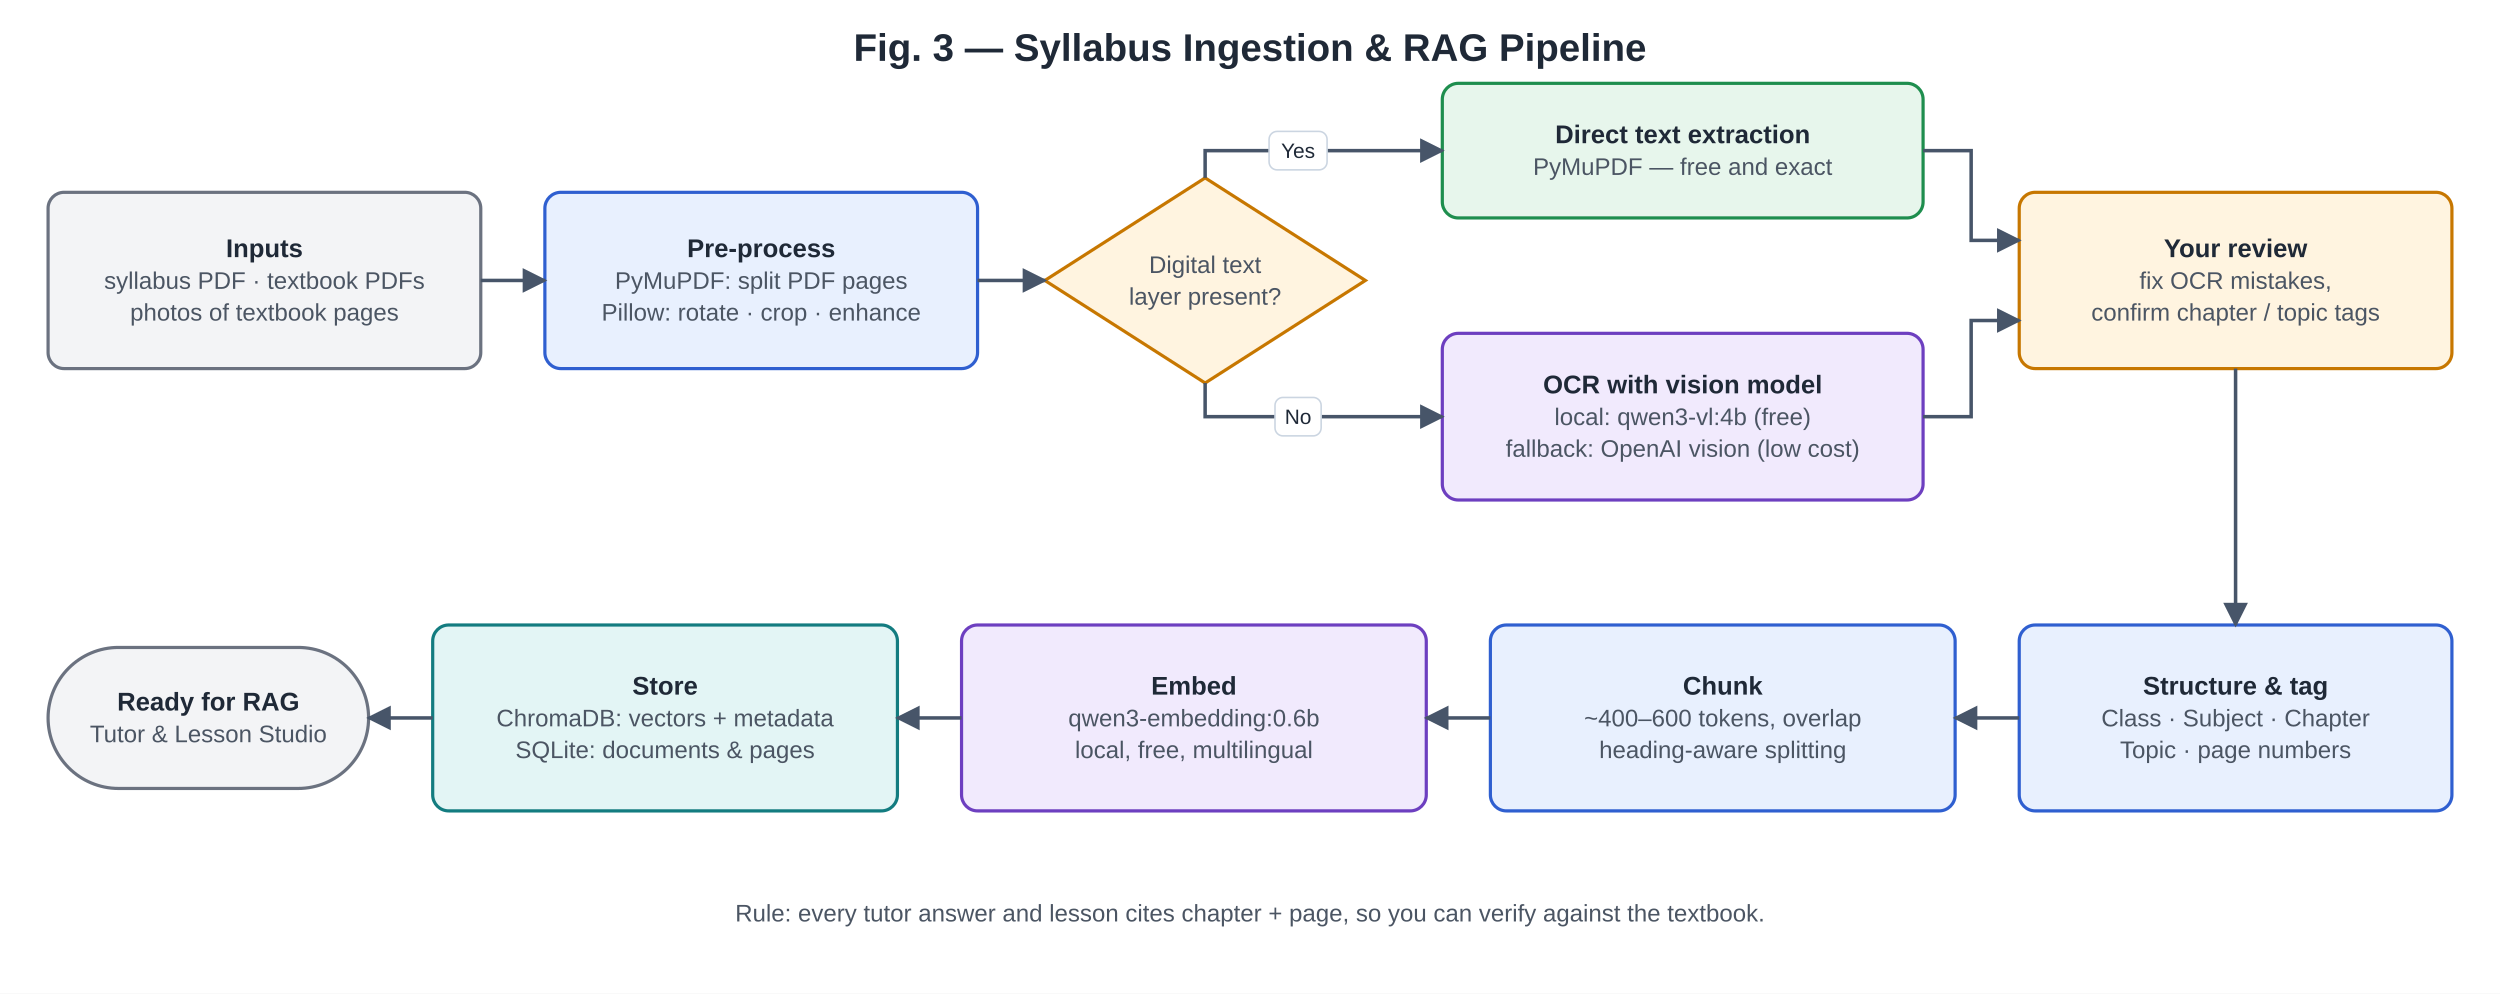
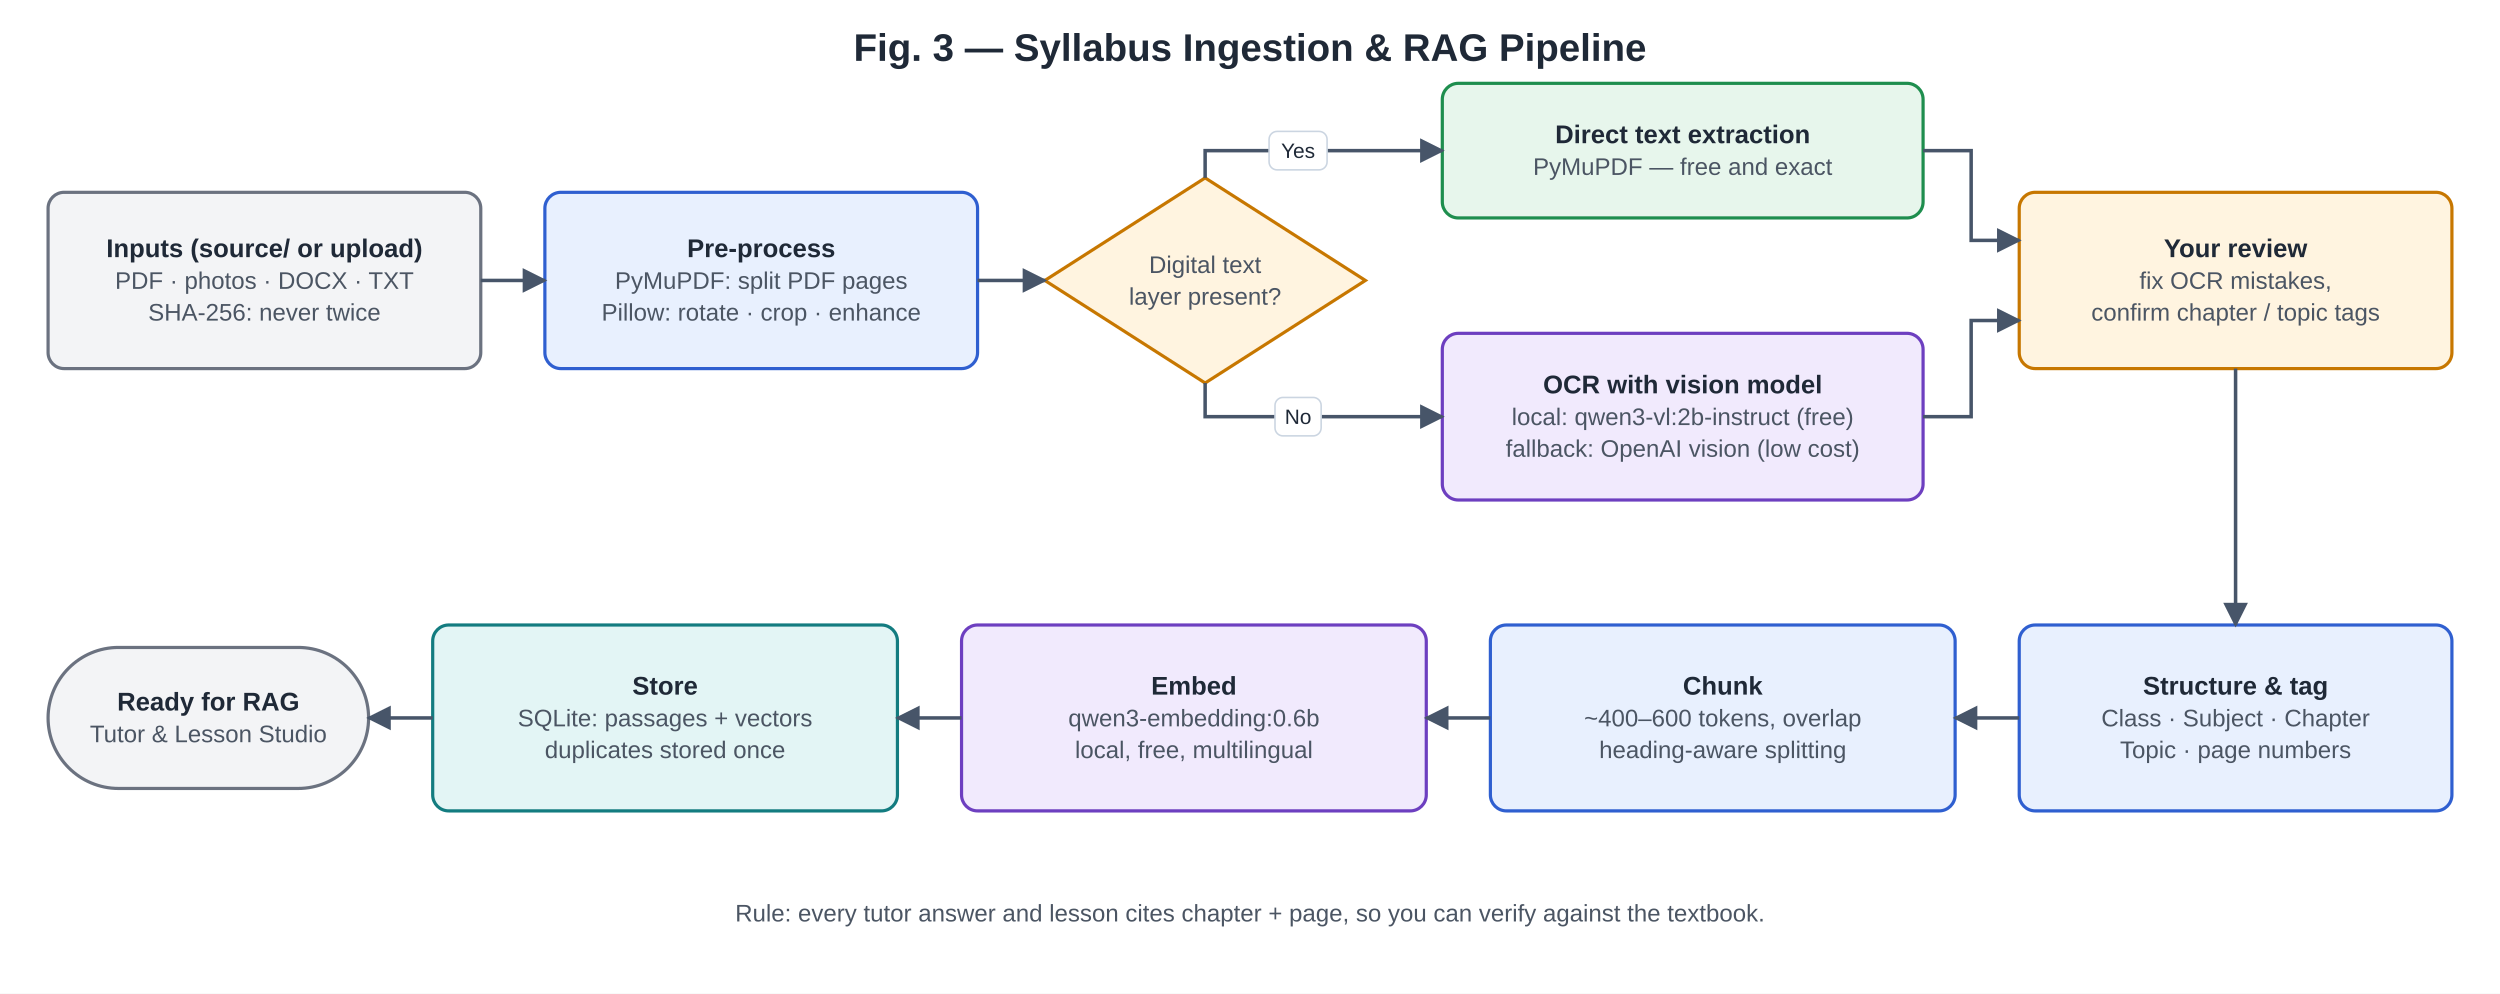
<svg xmlns="http://www.w3.org/2000/svg" width="1560" height="620" viewBox="0 0 1560 620">
  <defs>
    <marker id="arr" viewBox="0 0 10 10" refX="9" refY="5" markerWidth="7" markerHeight="7" orient="auto">
      <path d="M0,0 L10,5 L0,10 z" fill="#475569" />
    </marker>
    <marker id="arrs" viewBox="0 0 10 10" refX="1" refY="5" markerWidth="7" markerHeight="7" orient="auto">
      <path d="M10,0 L0,5 L10,10 z" fill="#475569" />
    </marker>
  </defs>
  <rect width="100%" height="100%" fill="#FFFFFF" />
  <text x="780" y="38" font-family="Segoe UI, Arial, sans-serif" font-size="24" font-weight="700" fill="#1F2937" text-anchor="middle">Fig. 3 — Syllabus Ingestion &amp; RAG Pipeline</text>
  <rect x="30" y="120" width="270" height="110" rx="10" fill="#F3F4F6" stroke="#6B7280" stroke-width="2" />
-   <text x="165" y="160.45" font-family="Segoe UI, Arial, sans-serif" font-size="16" font-weight="700" fill="#1F2937" text-anchor="middle">Inputs</text>
-   <text x="165" y="180.25" font-family="Segoe UI, Arial, sans-serif" font-size="15" font-weight="400" fill="#4B5563" text-anchor="middle">syllabus PDF · textbook PDFs</text>
-   <text x="165" y="200.05" font-family="Segoe UI, Arial, sans-serif" font-size="15" font-weight="400" fill="#4B5563" text-anchor="middle">photos of textbook pages</text>
+   <text x="165" y="160.45" font-family="Segoe UI, Arial, sans-serif" font-size="16" font-weight="700" fill="#1F2937" text-anchor="middle">Inputs (source/ or upload)</text>
+   <text x="165" y="180.25" font-family="Segoe UI, Arial, sans-serif" font-size="15" font-weight="400" fill="#4B5563" text-anchor="middle">PDF · photos · DOCX · TXT</text>
+   <text x="165" y="200.05" font-family="Segoe UI, Arial, sans-serif" font-size="15" font-weight="400" fill="#4B5563" text-anchor="middle">SHA-256: never twice</text>
  <rect x="340" y="120" width="270" height="110" rx="10" fill="#E8F0FE" stroke="#2F5FD0" stroke-width="2" />
  <text x="475" y="160.45" font-family="Segoe UI, Arial, sans-serif" font-size="16" font-weight="700" fill="#1F2937" text-anchor="middle">Pre-process</text>
  <text x="475" y="180.25" font-family="Segoe UI, Arial, sans-serif" font-size="15" font-weight="400" fill="#4B5563" text-anchor="middle">PyMuPDF: split PDF pages</text>
  <text x="475" y="200.05" font-family="Segoe UI, Arial, sans-serif" font-size="15" font-weight="400" fill="#4B5563" text-anchor="middle">Pillow: rotate · crop · enhance</text>
  <polygon points="752,111 852,175 752,239 652,175" fill="#FFF4E0" stroke="#C77700" stroke-width="2" />
  <text x="752" y="170.35" font-family="Segoe UI, Arial, sans-serif" font-size="15" font-weight="400" fill="#4B5563" text-anchor="middle">Digital text</text>
  <text x="752" y="190.15" font-family="Segoe UI, Arial, sans-serif" font-size="15" font-weight="400" fill="#4B5563" text-anchor="middle">layer present?</text>
  <rect x="900" y="52" width="300" height="84" rx="10" fill="#E7F6EC" stroke="#1E8E4E" stroke-width="2" />
  <text x="1050" y="89.35" font-family="Segoe UI, Arial, sans-serif" font-size="16" font-weight="700" fill="#1F2937" text-anchor="middle">Direct text extraction</text>
  <text x="1050" y="109.15" font-family="Segoe UI, Arial, sans-serif" font-size="15" font-weight="400" fill="#4B5563" text-anchor="middle">PyMuPDF — free and exact</text>
  <rect x="900" y="208" width="300" height="104" rx="10" fill="#F1EAFD" stroke="#6D3FC0" stroke-width="2" />
  <text x="1050" y="245.45" font-family="Segoe UI, Arial, sans-serif" font-size="16" font-weight="700" fill="#1F2937" text-anchor="middle">OCR with vision model</text>
-   <text x="1050" y="265.25" font-family="Segoe UI, Arial, sans-serif" font-size="15" font-weight="400" fill="#4B5563" text-anchor="middle">local: qwen3-vl:4b (free)</text>
+   <text x="1050" y="265.25" font-family="Segoe UI, Arial, sans-serif" font-size="15" font-weight="400" fill="#4B5563" text-anchor="middle">local: qwen3-vl:2b-instruct (free)</text>
  <text x="1050" y="285.05" font-family="Segoe UI, Arial, sans-serif" font-size="15" font-weight="400" fill="#4B5563" text-anchor="middle">fallback: OpenAI vision (low cost)</text>
  <rect x="1260" y="120" width="270" height="110" rx="10" fill="#FFF4E0" stroke="#C77700" stroke-width="2" />
  <text x="1395" y="160.45" font-family="Segoe UI, Arial, sans-serif" font-size="16" font-weight="700" fill="#1F2937" text-anchor="middle">Your review</text>
  <text x="1395" y="180.25" font-family="Segoe UI, Arial, sans-serif" font-size="15" font-weight="400" fill="#4B5563" text-anchor="middle">fix OCR mistakes,</text>
  <text x="1395" y="200.05" font-family="Segoe UI, Arial, sans-serif" font-size="15" font-weight="400" fill="#4B5563" text-anchor="middle">confirm chapter / topic tags</text>
  <rect x="1260" y="390" width="270" height="116" rx="10" fill="#E8F0FE" stroke="#2F5FD0" stroke-width="2" />
  <text x="1395" y="433.45" font-family="Segoe UI, Arial, sans-serif" font-size="16" font-weight="700" fill="#1F2937" text-anchor="middle">Structure &amp; tag</text>
  <text x="1395" y="453.25" font-family="Segoe UI, Arial, sans-serif" font-size="15" font-weight="400" fill="#4B5563" text-anchor="middle">Class · Subject · Chapter</text>
  <text x="1395" y="473.05" font-family="Segoe UI, Arial, sans-serif" font-size="15" font-weight="400" fill="#4B5563" text-anchor="middle">Topic · page numbers</text>
  <rect x="930" y="390" width="290" height="116" rx="10" fill="#E8F0FE" stroke="#2F5FD0" stroke-width="2" />
  <text x="1075" y="433.45" font-family="Segoe UI, Arial, sans-serif" font-size="16" font-weight="700" fill="#1F2937" text-anchor="middle">Chunk</text>
  <text x="1075" y="453.25" font-family="Segoe UI, Arial, sans-serif" font-size="15" font-weight="400" fill="#4B5563" text-anchor="middle">~400–600 tokens, overlap</text>
  <text x="1075" y="473.05" font-family="Segoe UI, Arial, sans-serif" font-size="15" font-weight="400" fill="#4B5563" text-anchor="middle">heading-aware splitting</text>
  <rect x="600" y="390" width="290" height="116" rx="10" fill="#F1EAFD" stroke="#6D3FC0" stroke-width="2" />
  <text x="745" y="433.45" font-family="Segoe UI, Arial, sans-serif" font-size="16" font-weight="700" fill="#1F2937" text-anchor="middle">Embed</text>
  <text x="745" y="453.25" font-family="Segoe UI, Arial, sans-serif" font-size="15" font-weight="400" fill="#4B5563" text-anchor="middle">qwen3-embedding:0.6b</text>
  <text x="745" y="473.05" font-family="Segoe UI, Arial, sans-serif" font-size="15" font-weight="400" fill="#4B5563" text-anchor="middle">local, free, multilingual</text>
  <rect x="270" y="390" width="290" height="116" rx="10" fill="#E3F5F5" stroke="#137C80" stroke-width="2" />
  <text x="415" y="433.45" font-family="Segoe UI, Arial, sans-serif" font-size="16" font-weight="700" fill="#1F2937" text-anchor="middle">Store</text>
-   <text x="415" y="453.25" font-family="Segoe UI, Arial, sans-serif" font-size="15" font-weight="400" fill="#4B5563" text-anchor="middle">ChromaDB: vectors + metadata</text>
-   <text x="415" y="473.05" font-family="Segoe UI, Arial, sans-serif" font-size="15" font-weight="400" fill="#4B5563" text-anchor="middle">SQLite: documents &amp; pages</text>
+   <text x="415" y="453.25" font-family="Segoe UI, Arial, sans-serif" font-size="15" font-weight="400" fill="#4B5563" text-anchor="middle">SQLite: passages + vectors</text>
+   <text x="415" y="473.05" font-family="Segoe UI, Arial, sans-serif" font-size="15" font-weight="400" fill="#4B5563" text-anchor="middle">duplicates stored once</text>
  <rect x="30" y="404" width="200" height="88" rx="44" fill="#F3F4F6" stroke="#6B7280" stroke-width="2" />
  <text x="130" y="443.35" font-family="Segoe UI, Arial, sans-serif" font-size="16" font-weight="700" fill="#1F2937" text-anchor="middle">Ready for RAG</text>
  <text x="130" y="463.15" font-family="Segoe UI, Arial, sans-serif" font-size="15" font-weight="400" fill="#4B5563" text-anchor="middle">Tutor &amp; Lesson Studio</text>
  <path d="M300,175 L340,175" fill="none" stroke="#475569" stroke-width="2.2" marker-end="url(#arr)" />
  <path d="M610,175 L652,175" fill="none" stroke="#475569" stroke-width="2.2" marker-end="url(#arr)" />
  <path d="M752,111 L752,94 L900,94" fill="none" stroke="#475569" stroke-width="2.2" marker-end="url(#arr)" />
  <rect x="791.9" y="82" width="36.2" height="24" rx="5" fill="#FFFFFF" stroke="#CBD5E1" />
  <text x="810" y="98.55" font-family="Segoe UI, Arial, sans-serif" font-size="13" font-weight="400" fill="#1F2937" text-anchor="middle">Yes</text>
  <path d="M752,239 L752,260 L900,260" fill="none" stroke="#475569" stroke-width="2.2" marker-end="url(#arr)" />
  <rect x="795.6" y="248" width="28.8" height="24" rx="5" fill="#FFFFFF" stroke="#CBD5E1" />
  <text x="810" y="264.55" font-family="Segoe UI, Arial, sans-serif" font-size="13" font-weight="400" fill="#1F2937" text-anchor="middle">No</text>
  <path d="M1200,94 L1230,94 L1230,150 L1260,150" fill="none" stroke="#475569" stroke-width="2.2" marker-end="url(#arr)" />
  <path d="M1200,260 L1230,260 L1230,200 L1260,200" fill="none" stroke="#475569" stroke-width="2.2" marker-end="url(#arr)" />
  <path d="M1395,230 L1395,390" fill="none" stroke="#475569" stroke-width="2.2" marker-end="url(#arr)" />
  <path d="M1260,448 L1220,448" fill="none" stroke="#475569" stroke-width="2.2" marker-end="url(#arr)" />
  <path d="M930,448 L890,448" fill="none" stroke="#475569" stroke-width="2.2" marker-end="url(#arr)" />
  <path d="M600,448 L560,448" fill="none" stroke="#475569" stroke-width="2.2" marker-end="url(#arr)" />
  <path d="M270,448 L230,448" fill="none" stroke="#475569" stroke-width="2.2" marker-end="url(#arr)" />
  <text x="780" y="575" font-family="Segoe UI, Arial, sans-serif" font-size="15" fill="#4B5563" text-anchor="middle">Rule: every tutor answer and lesson cites chapter + page, so you can verify against the textbook.</text>
</svg>
